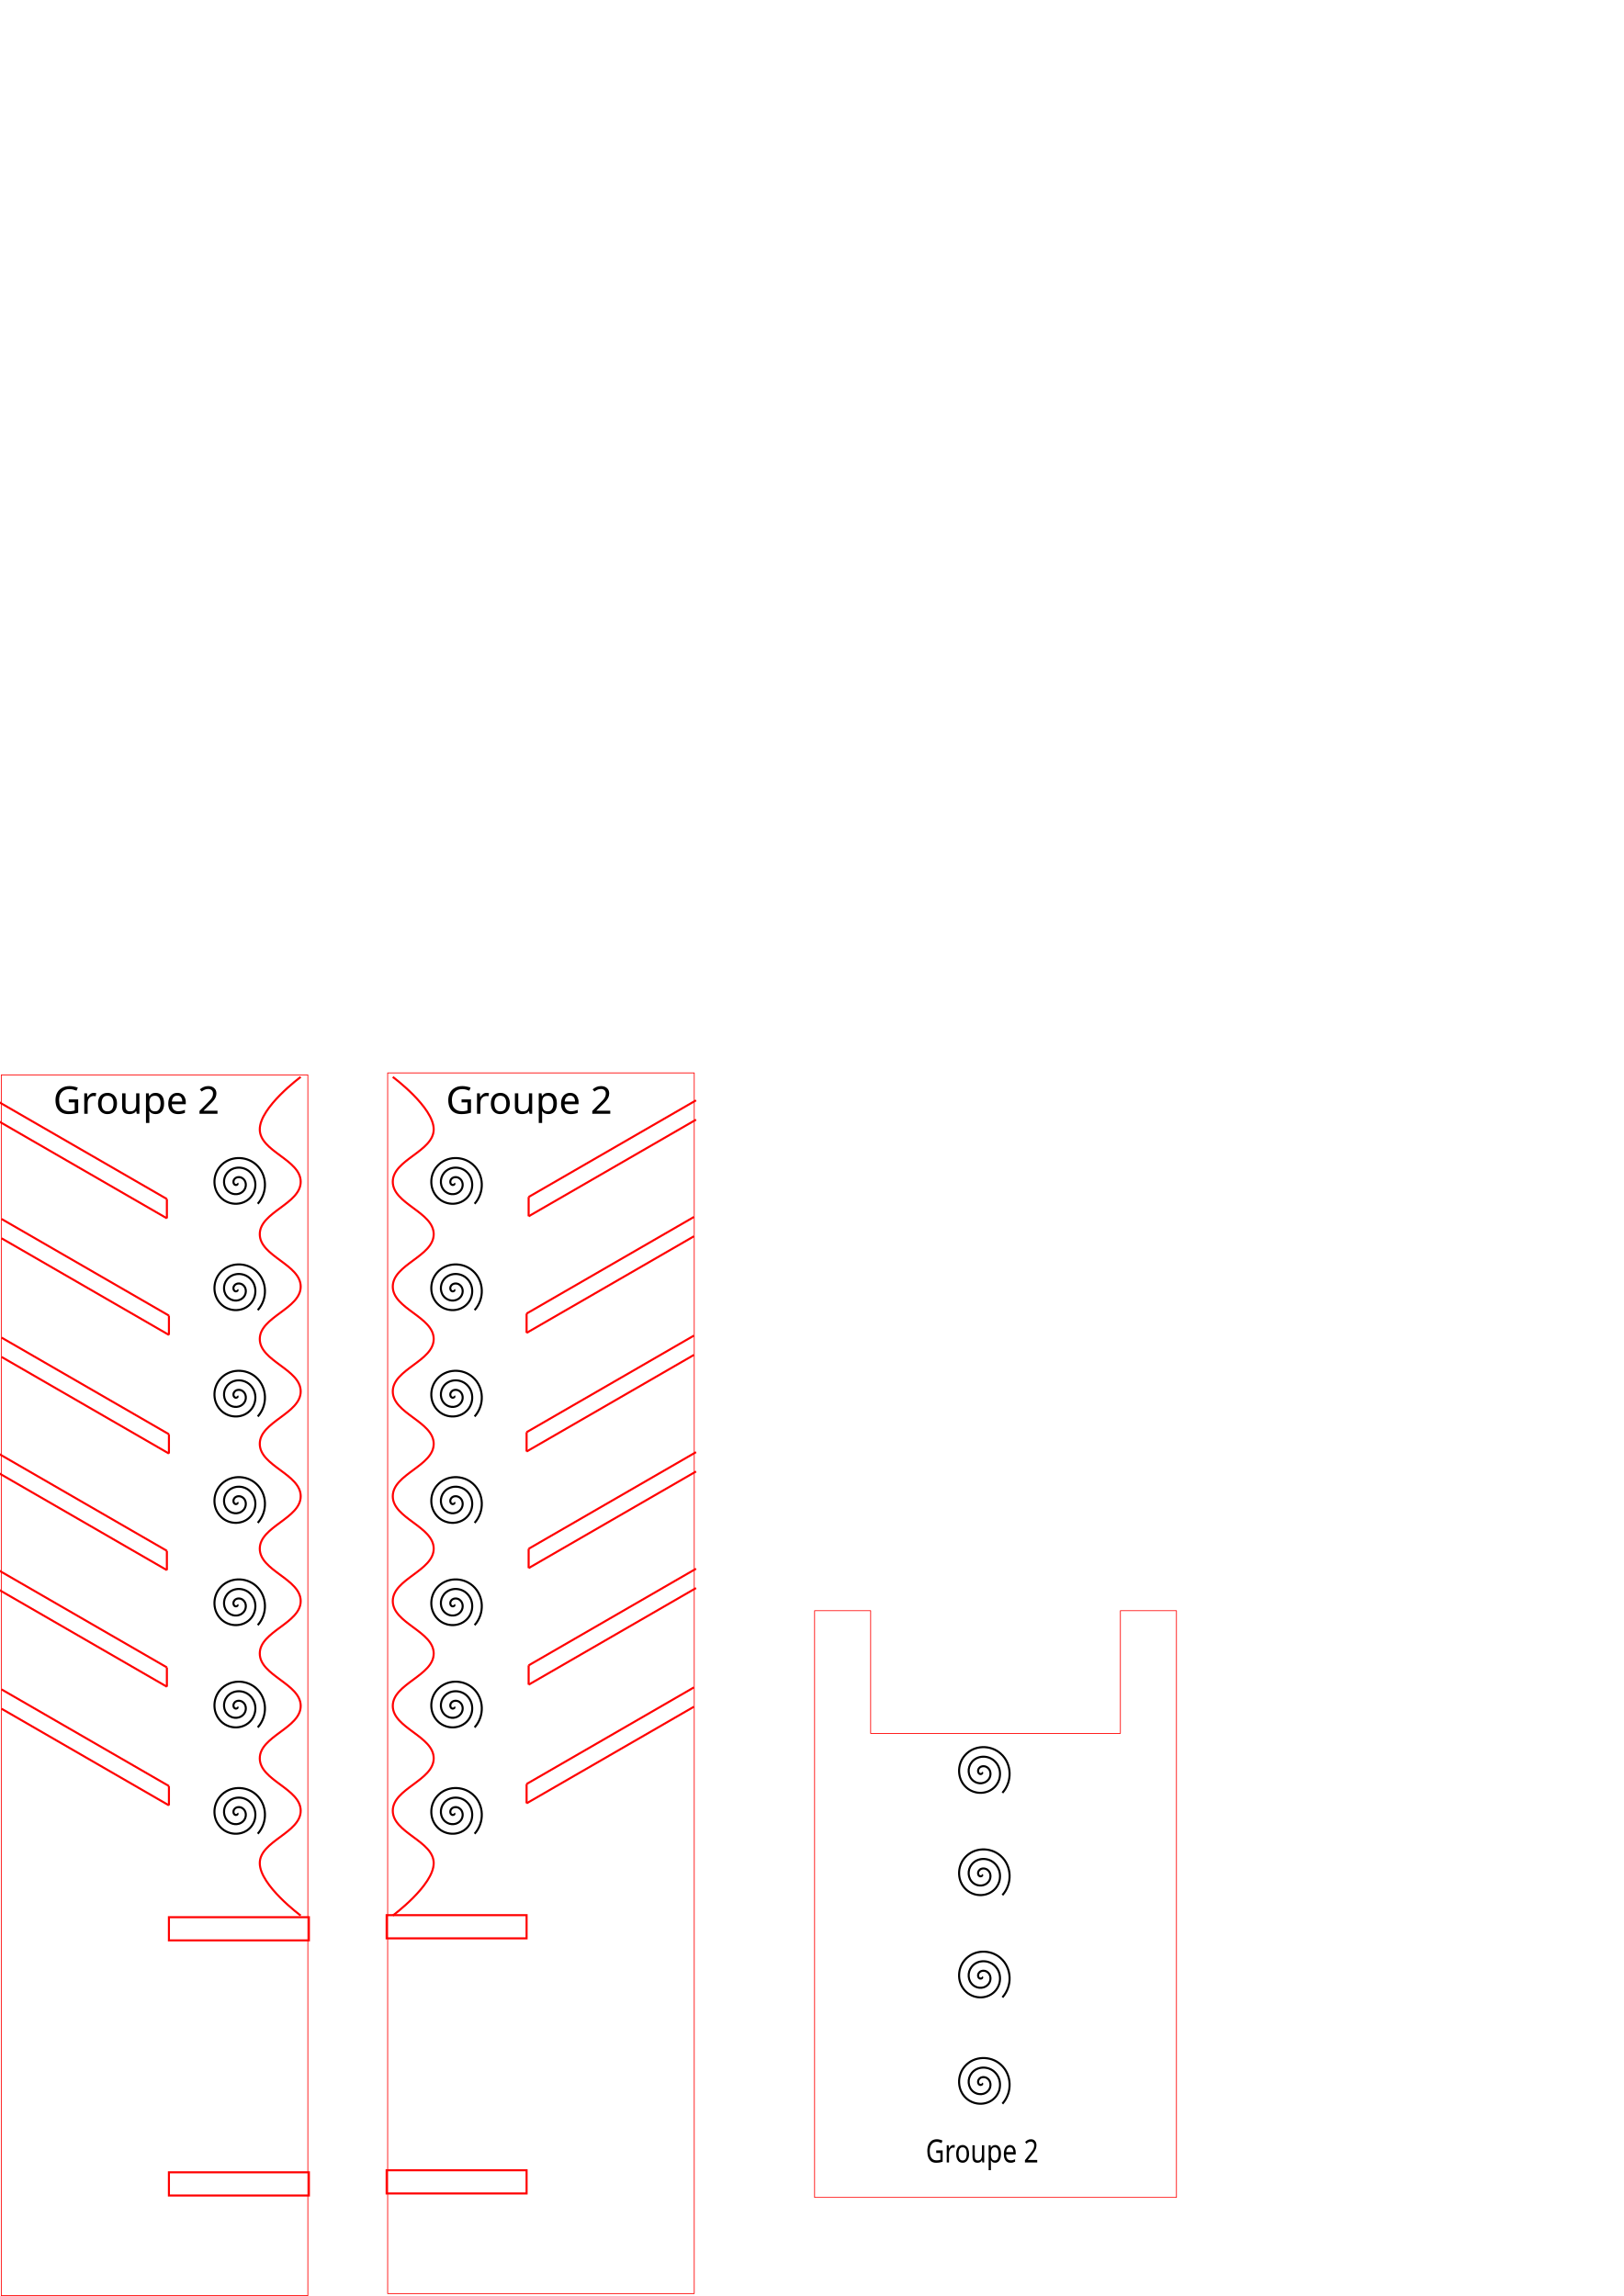
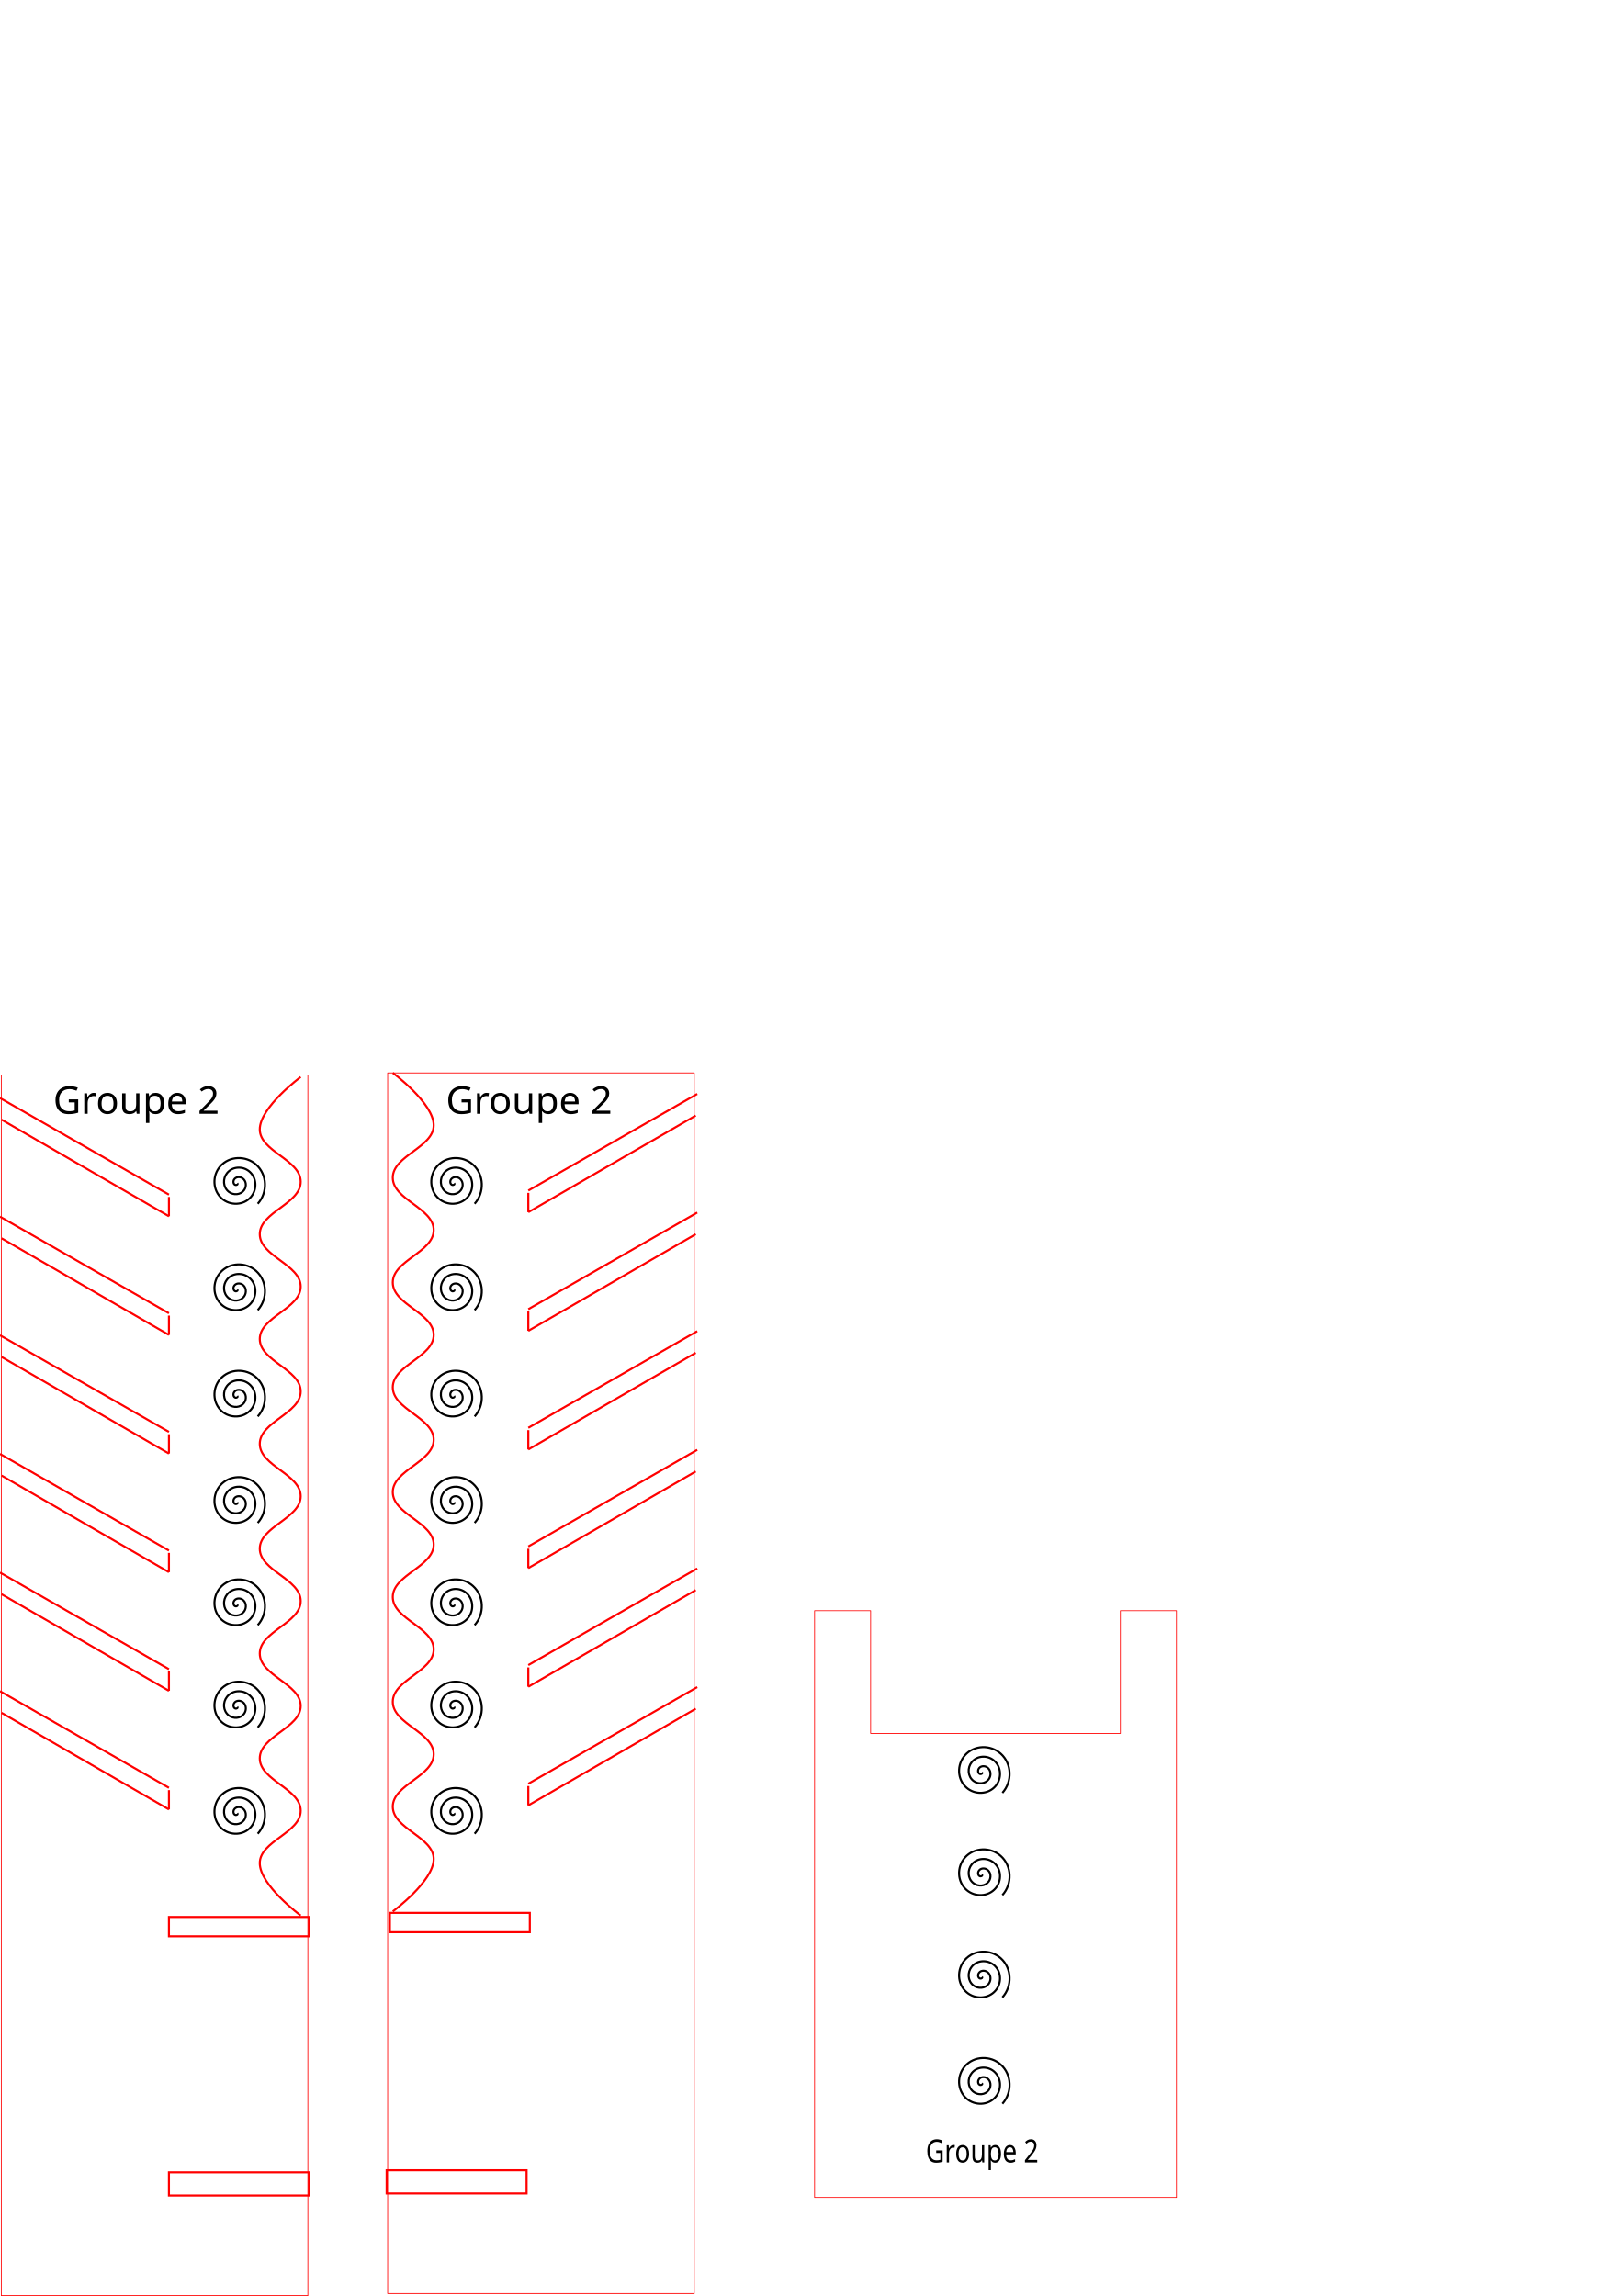
<svg xmlns="http://www.w3.org/2000/svg" width="210mm" height="297mm" viewBox="0 0 210 297" version="1.1" id="svg5592">
  <defs id="defs5586" />
  <g id="layer1">
    <rect style="fill:#ff0000;fill-opacity:0;stroke:#ff0000;stroke-width:0.1;stroke-miterlimit:4;stroke-dasharray:none;stroke-opacity:1" id="rect5596" width="39.65" height="157.9" x="-39.816" y="139.05" transform="scale(-1,1)" />
    <path style="fill:none;stroke:#ff0000;stroke-width:0.265px;stroke-linecap:butt;stroke-linejoin:miter;stroke-opacity:1" d="m 39.948,284 h -18.1 v -3 h 18.1 z" id="path5598" />
-     <path style="fill:none;stroke:#ff0000;stroke-width:0.265px;stroke-linecap:butt;stroke-linejoin:miter;stroke-opacity:1" d="m 39.948,251 h -18.1 v -3 h 18.1 z" id="path5598-7" />
-     <g id="g6180" transform="matrix(-1,0,0,1,39.94845,-8.466664)">
-       <path id="path5615" d="M 18.1,242 39.75,229.5" style="fill:#ff0000;stroke:#ff0000;stroke-width:0.265px;stroke-linecap:butt;stroke-linejoin:miter;stroke-opacity:1" />
-       <path id="path5615-6" d="M 18.1,239.5 39.75,227" style="fill:none;stroke:#ff0000;stroke-width:0.265px;stroke-linecap:butt;stroke-linejoin:miter;stroke-opacity:1" />
-       <path id="path5632" d="m 18.1,242 v -2.5 0" style="fill:none;stroke:#ff0000;stroke-width:0.265px;stroke-linecap:butt;stroke-linejoin:miter;stroke-opacity:1" />
-     </g>
-     <g transform="matrix(-1,0,0,1,39.68386,-23.8125)" id="g6180-9">
-       <path id="path5615-7" d="M 18.1,242 39.75,229.5" style="fill:#ff0000;stroke:#ff0000;stroke-width:0.265px;stroke-linecap:butt;stroke-linejoin:miter;stroke-opacity:1" />
-       <path id="path5615-6-8" d="M 18.1,239.5 39.75,227" style="fill:none;stroke:#ff0000;stroke-width:0.265px;stroke-linecap:butt;stroke-linejoin:miter;stroke-opacity:1" />
-       <path id="path5632-9" d="m 18.1,242 v -2.5 0" style="fill:none;stroke:#ff0000;stroke-width:0.265px;stroke-linecap:butt;stroke-linejoin:miter;stroke-opacity:1" />
-     </g>
-     <g transform="matrix(-1,0,0,1,39.68386,-38.89375)" id="g6180-1">
-       <path id="path5615-4" d="M 18.1,242 39.75,229.5" style="fill:#ff0000;stroke:#ff0000;stroke-width:0.265px;stroke-linecap:butt;stroke-linejoin:miter;stroke-opacity:1" />
-       <path id="path5615-6-1" d="M 18.1,239.5 39.75,227" style="fill:none;stroke:#ff0000;stroke-width:0.265px;stroke-linecap:butt;stroke-linejoin:miter;stroke-opacity:1" />
-       <path id="path5632-6" d="m 18.1,242 v -2.5 0" style="fill:none;stroke:#ff0000;stroke-width:0.265px;stroke-linecap:butt;stroke-linejoin:miter;stroke-opacity:1" />
-     </g>
-     <g transform="matrix(-1,0,0,1,39.94845,-53.975)" id="g6180-10">
-       <path id="path5615-9" d="M 18.1,242 39.75,229.5" style="fill:#ff0000;stroke:#ff0000;stroke-width:0.265px;stroke-linecap:butt;stroke-linejoin:miter;stroke-opacity:1" />
-       <path id="path5615-6-15" d="M 18.1,239.5 39.75,227" style="fill:none;stroke:#ff0000;stroke-width:0.265px;stroke-linecap:butt;stroke-linejoin:miter;stroke-opacity:1" />
-       <path id="path5632-5" d="m 18.1,242 v -2.5 0" style="fill:none;stroke:#ff0000;stroke-width:0.265px;stroke-linecap:butt;stroke-linejoin:miter;stroke-opacity:1" />
-     </g>
-     <g transform="matrix(-1,0,0,1,39.94844,-69.32084)" id="g6180-0">
-       <path id="path5615-75" d="M 18.1,242 39.75,229.5" style="fill:#ff0000;stroke:#ff0000;stroke-width:0.265px;stroke-linecap:butt;stroke-linejoin:miter;stroke-opacity:1" />
-       <path id="path5615-6-6" d="M 18.1,239.5 39.75,227" style="fill:none;stroke:#ff0000;stroke-width:0.265px;stroke-linecap:butt;stroke-linejoin:miter;stroke-opacity:1" />
-       <path id="path5632-1" d="m 18.1,242 v -2.5 0" style="fill:none;stroke:#ff0000;stroke-width:0.265px;stroke-linecap:butt;stroke-linejoin:miter;stroke-opacity:1" />
-     </g>
-     <g transform="matrix(-1,0,0,1,39.68386,-84.40209)" id="g6180-17">
-       <path id="path5615-0" d="M 18.1,242 39.75,229.5" style="fill:#ff0000;stroke:#ff0000;stroke-width:0.265px;stroke-linecap:butt;stroke-linejoin:miter;stroke-opacity:1" />
-       <path id="path5615-6-68" d="M 18.1,239.5 39.75,227" style="fill:none;stroke:#ff0000;stroke-width:0.265px;stroke-linecap:butt;stroke-linejoin:miter;stroke-opacity:1" />
-       <path id="path5632-10" d="m 18.1,242 v -2.5 0" style="fill:none;stroke:#ff0000;stroke-width:0.265px;stroke-linecap:butt;stroke-linejoin:miter;stroke-opacity:1" />
-     </g>
+     <path style="fill:none;stroke:#ff0000;stroke-width:0.265px;stroke-linecap:butt;stroke-linejoin:miter;stroke-opacity:1" d="m 39.948,250.471 h -18.1 v -2.5 h 18.1 z" id="path5598-7" />
    <rect style="fill:#ff0000;fill-opacity:0;stroke:#ff0000;stroke-width:0.1;stroke-miterlimit:4;stroke-dasharray:none;stroke-opacity:1;stroke-linejoin:round" id="rect5596-7" width="39.65" height="157.9" x="50.138" y="138.785" />
    <path style="fill:none;stroke:#ff0000;stroke-width:0.265px;stroke-linecap:butt;stroke-linejoin:miter;stroke-opacity:1" d="m 50.006,283.736 h 18.1 v -3 h -18.1 z" id="path5598-5" />
-     <path style="fill:none;stroke:#ff0000;stroke-width:0.265px;stroke-linecap:butt;stroke-linejoin:miter;stroke-opacity:1" d="m 50.006,250.736 h 18.1 v -3 h -18.1 z" id="path5598-7-9" />
-     <g id="g6180-2" transform="translate(50.00626,-8.731201)" style="stroke-linejoin:miter">
-       <path id="path5615-2" d="M 18.1,242 39.75,229.5" style="fill:#ff0000;stroke:#ff0000;stroke-width:0.265px;stroke-linecap:butt;stroke-linejoin:miter;stroke-opacity:1" />
-       <path id="path5615-6-89" d="M 18.1,239.5 39.75,227" style="fill:none;stroke:#ff0000;stroke-width:0.265px;stroke-linecap:butt;stroke-linejoin:miter;stroke-opacity:1" />
-       <path id="path5632-7" d="m 18.1,242 v -2.5 0" style="fill:none;stroke:#ff0000;stroke-width:0.265px;stroke-linecap:butt;stroke-linejoin:miter;stroke-opacity:1" />
-     </g>
-     <g transform="translate(50.27084,-24.07699)" id="g6180-9-3" style="stroke-linejoin:miter">
-       <path id="path5615-7-6" d="M 18.1,242 39.75,229.5" style="fill:#ff0000;stroke:#ff0000;stroke-width:0.265px;stroke-linecap:butt;stroke-linejoin:miter;stroke-opacity:1" />
-       <path id="path5615-6-8-1" d="M 18.1,239.5 39.75,227" style="fill:none;stroke:#ff0000;stroke-width:0.265px;stroke-linecap:butt;stroke-linejoin:miter;stroke-opacity:1" />
-       <path id="path5632-9-2" d="m 18.1,242 v -2.5 0" style="fill:none;stroke:#ff0000;stroke-width:0.265px;stroke-linecap:butt;stroke-linejoin:miter;stroke-opacity:1" />
-     </g>
-     <g transform="translate(50.27084,-39.15816)" id="g6180-1-9" style="stroke-linejoin:miter">
-       <path id="path5615-4-3" d="M 18.1,242 39.75,229.5" style="fill:#ff0000;stroke:#ff0000;stroke-width:0.265px;stroke-linecap:butt;stroke-linejoin:miter;stroke-opacity:1" />
-       <path id="path5615-6-1-1" d="M 18.1,239.5 39.75,227" style="fill:none;stroke:#ff0000;stroke-width:0.265px;stroke-linecap:butt;stroke-linejoin:miter;stroke-opacity:1" />
-       <path id="path5632-6-9" d="m 18.1,242 v -2.5 0" style="fill:none;stroke:#ff0000;stroke-width:0.265px;stroke-linecap:butt;stroke-linejoin:miter;stroke-opacity:1" />
-     </g>
-     <g transform="translate(50.00626,-54.23933)" id="g6180-10-4" style="stroke-linejoin:miter">
-       <path id="path5615-9-7" d="M 18.1,242 39.75,229.5" style="fill:#ff0000;stroke:#ff0000;stroke-width:0.265px;stroke-linecap:butt;stroke-linejoin:miter;stroke-opacity:1" />
-       <path id="path5615-6-15-8" d="M 18.1,239.5 39.75,227" style="fill:none;stroke:#ff0000;stroke-width:0.265px;stroke-linecap:butt;stroke-linejoin:miter;stroke-opacity:1" />
-       <path id="path5632-5-4" d="m 18.1,242 v -2.5 0" style="fill:none;stroke:#ff0000;stroke-width:0.265px;stroke-linecap:butt;stroke-linejoin:miter;stroke-opacity:1" />
-     </g>
-     <g transform="translate(50.00626,-69.58507)" id="g6180-0-5" style="stroke-linejoin:miter">
-       <path id="path5615-75-0" d="M 18.1,242 39.75,229.5" style="fill:#ff0000;stroke:#ff0000;stroke-width:0.265px;stroke-linecap:butt;stroke-linejoin:miter;stroke-opacity:1" />
-       <path id="path5615-6-6-3" d="M 18.1,239.5 39.75,227" style="fill:none;stroke:#ff0000;stroke-width:0.265px;stroke-linecap:butt;stroke-linejoin:miter;stroke-opacity:1" />
-       <path id="path5632-1-6" d="m 18.1,242 v -2.5 0" style="fill:none;stroke:#ff0000;stroke-width:0.265px;stroke-linecap:butt;stroke-linejoin:miter;stroke-opacity:1" />
-     </g>
-     <path style="fill:#ff0000;stroke:#ff0000;stroke-width:0.265px;stroke-linecap:butt;stroke-linejoin:miter;stroke-opacity:1" d="m 68.371,157.334 21.65,-12.5" id="path5615-0-0" />
-     <path style="fill:none;stroke:#ff0000;stroke-width:0.265;stroke-linecap:butt;stroke-linejoin:miter;stroke-miterlimit:4;stroke-dasharray:none;stroke-opacity:1" d="m 68.371,154.834 21.65,-12.5" id="path5615-6-68-6" />
-     <path style="fill:none;stroke:#ff0000;stroke-width:0.265px;stroke-linecap:butt;stroke-linejoin:miter;stroke-opacity:1" d="m 68.371,157.334 v -2.5 0" id="path5632-10-3" />
-     <path style="fill:none;stroke:#ff0000;stroke-width:0.265px;stroke-linecap:butt;stroke-linejoin:miter;stroke-opacity:1" d="m 50.8,139.308 c 0,0 5.292,3.913 5.292,6.78 0,2.867 -5.292,3.913 -5.292,6.78 0,2.867 5.292,3.913 5.292,6.78 0,2.867 -5.292,3.913 -5.292,6.78 0,2.867 5.292,3.913 5.292,6.78 0,2.867 -5.292,3.913 -5.292,6.78 0,2.867 5.292,3.913 5.292,6.78 0,2.867 -5.292,3.913 -5.292,6.78 0,2.867 5.292,3.913 5.292,6.78 0,2.867 -5.292,3.913 -5.292,6.78 0,2.867 5.292,3.913 5.292,6.78 0,2.867 -5.292,3.913 -5.292,6.78 0,2.867 5.292,3.913 5.292,6.78 0,2.867 -5.292,3.913 -5.292,6.78 0,2.867 5.292,3.913 5.292,6.78 0,2.867 -5.292,6.78 -5.292,6.78 v 0 0 0 0 0 0 0 0 0 0 0 0 0 0 0 0" id="path1501" />
+     <path style="fill:none;stroke:#ff0000;stroke-width:0.265px;stroke-linecap:butt;stroke-linejoin:miter;stroke-opacity:1" d="m 50.8,138.779 c 0,0 5.292,3.913 5.292,6.78 0,2.867 -5.292,3.913 -5.292,6.78 0,2.867 5.292,3.913 5.292,6.78 0,2.867 -5.292,3.913 -5.292,6.78 0,2.867 5.292,3.913 5.292,6.78 0,2.867 -5.292,3.913 -5.292,6.78 0,2.867 5.292,3.913 5.292,6.78 0,2.867 -5.292,3.913 -5.292,6.78 0,2.867 5.292,3.913 5.292,6.78 0,2.867 -5.292,3.913 -5.292,6.78 0,2.867 5.292,3.913 5.292,6.78 0,2.867 -5.292,3.913 -5.292,6.78 0,2.867 5.292,3.913 5.292,6.78 0,2.867 -5.292,3.913 -5.292,6.78 0,2.867 5.292,3.913 5.292,6.78 0,2.867 -5.292,6.78 -5.292,6.78 v 0 0 0 0 0 0 0 0 0 0 0 0 0 0 0 0" id="path1501" />
    <path style="fill:none;stroke:#ff0000;stroke-width:0.265px;stroke-linecap:butt;stroke-linejoin:miter;stroke-opacity:1" d="m 38.89,139.309 c 0,0 -5.292,3.913 -5.292,6.78 0,2.867 5.292,3.913 5.292,6.78 0,2.867 -5.292,3.913 -5.292,6.78 0,2.867 5.292,3.913 5.292,6.78 0,2.867 -5.292,3.913 -5.292,6.78 0,2.867 5.292,3.913 5.292,6.78 0,2.867 -5.292,3.913 -5.292,6.78 0,2.867 5.292,3.913 5.292,6.78 0,2.867 -5.292,3.913 -5.292,6.78 0,2.867 5.292,3.913 5.292,6.78 0,2.867 -5.292,3.913 -5.292,6.78 0,2.867 5.292,3.913 5.292,6.78 0,2.867 -5.292,3.913 -5.292,6.78 0,2.867 5.292,3.913 5.292,6.78 0,2.867 -5.292,3.913 -5.292,6.78 0,2.867 5.292,6.78 5.292,6.78 v 0 0 0 0 0 0 0 0 0 0 0 0 0 0 0 0" id="path1501-3" />
    <text xml:space="preserve" style="font-style:normal;font-weight:normal;font-size:10.583px;line-height:1.25;font-family:sans-serif;letter-spacing:0px;word-spacing:0px;fill:#000000;fill-opacity:1;stroke:none;stroke-width:0.265" x="-31.75" y="212.333" id="text1576">
      <tspan id="tspan1574" x="-31.75" y="221.697" style="stroke-width:0.265" />
    </text>
    <g id="g5348">
      <path style="fill:none;fill-rule:evenodd;stroke:#000000;stroke-width:0.265;stroke-linejoin:miter" id="path5286" d="m -21.167,236.145 c 0.133,0.133 -0.113,0.244 -0.22,0.22 -0.29,-0.065 -0.337,-0.436 -0.22,-0.661 0.208,-0.403 0.749,-0.45 1.102,-0.22 0.518,0.337 0.566,1.066 0.22,1.543 -0.461,0.636 -1.385,0.684 -1.984,0.22 -0.754,-0.584 -0.803,-1.705 -0.22,-2.425 0.705,-0.873 2.024,-0.922 2.866,-0.22 0.992,0.827 1.041,2.345 0.22,3.307 -0.948,1.112 -2.665,1.161 -3.748,0.22 -1.231,-1.068 -1.28,-2.985 -0.22,-4.189 1.189,-1.351 3.306,-1.4 4.63,-0.22 1.47,1.31 1.52,3.626 0.22,5.071" transform="matrix(1,0,0,0.9999946,51.85835,-83.07747)" />
      <path style="fill:none;fill-rule:evenodd;stroke:#000000;stroke-width:0.265;stroke-linejoin:miter" id="path5286-5" d="m -21.167,236.145 c 0.133,0.133 -0.113,0.244 -0.22,0.22 -0.29,-0.065 -0.337,-0.436 -0.22,-0.661 0.208,-0.403 0.749,-0.45 1.102,-0.22 0.518,0.337 0.566,1.066 0.22,1.543 -0.461,0.636 -1.385,0.684 -1.984,0.22 -0.754,-0.584 -0.803,-1.705 -0.22,-2.425 0.705,-0.873 2.024,-0.922 2.866,-0.22 0.992,0.827 1.041,2.345 0.22,3.307 -0.948,1.112 -2.665,1.161 -3.748,0.22 -1.231,-1.068 -1.28,-2.985 -0.22,-4.189 1.189,-1.351 3.306,-1.4 4.63,-0.22 1.47,1.31 1.52,3.626 0.22,5.071" transform="matrix(1,0,0,0.9999946,51.85835,-69.31913)" />
      <path style="fill:none;fill-rule:evenodd;stroke:#000000;stroke-width:0.265;stroke-linejoin:miter" id="path5286-3" d="m -21.167,236.145 c 0.133,0.133 -0.113,0.244 -0.22,0.22 -0.29,-0.065 -0.337,-0.436 -0.22,-0.661 0.208,-0.403 0.749,-0.45 1.102,-0.22 0.518,0.337 0.566,1.066 0.22,1.543 -0.461,0.636 -1.385,0.684 -1.984,0.22 -0.754,-0.584 -0.803,-1.705 -0.22,-2.425 0.705,-0.873 2.024,-0.922 2.866,-0.22 0.992,0.827 1.041,2.345 0.22,3.307 -0.948,1.112 -2.665,1.161 -3.748,0.22 -1.231,-1.068 -1.28,-2.985 -0.22,-4.189 1.189,-1.351 3.306,-1.4 4.63,-0.22 1.47,1.31 1.52,3.626 0.22,5.071" transform="matrix(1,0,0,0.9999946,51.85835,-55.5608)" />
      <path style="fill:none;fill-rule:evenodd;stroke:#000000;stroke-width:0.265;stroke-linejoin:miter" id="path5286-56" d="m -21.167,236.145 c 0.133,0.133 -0.113,0.244 -0.22,0.22 -0.29,-0.065 -0.337,-0.436 -0.22,-0.661 0.208,-0.403 0.749,-0.45 1.102,-0.22 0.518,0.337 0.566,1.066 0.22,1.543 -0.461,0.636 -1.385,0.684 -1.984,0.22 -0.754,-0.584 -0.803,-1.705 -0.22,-2.425 0.705,-0.873 2.024,-0.922 2.866,-0.22 0.992,0.827 1.041,2.345 0.22,3.307 -0.948,1.112 -2.665,1.161 -3.748,0.22 -1.231,-1.068 -1.28,-2.985 -0.22,-4.189 1.189,-1.351 3.306,-1.4 4.63,-0.22 1.47,1.31 1.52,3.626 0.22,5.071" transform="matrix(1,0,0,0.9999946,51.85835,-41.80246)" />
      <path style="fill:none;fill-rule:evenodd;stroke:#000000;stroke-width:0.265;stroke-linejoin:miter" id="path5286-2" d="m -21.167,236.145 c 0.133,0.133 -0.113,0.244 -0.22,0.22 -0.29,-0.065 -0.337,-0.436 -0.22,-0.661 0.208,-0.403 0.749,-0.45 1.102,-0.22 0.518,0.337 0.566,1.066 0.22,1.543 -0.461,0.636 -1.385,0.684 -1.984,0.22 -0.754,-0.584 -0.803,-1.705 -0.22,-2.425 0.705,-0.873 2.024,-0.922 2.866,-0.22 0.992,0.827 1.041,2.345 0.22,3.307 -0.948,1.112 -2.665,1.161 -3.748,0.22 -1.231,-1.068 -1.28,-2.985 -0.22,-4.189 1.189,-1.351 3.306,-1.4 4.63,-0.22 1.47,1.31 1.52,3.626 0.22,5.071" transform="matrix(1,0,0,0.9999946,51.85835,-28.5733)" />
      <path transform="matrix(1,0,0,0.9999946,51.85835,-15.34413)" d="m -21.167,236.145 c 0.133,0.133 -0.113,0.244 -0.22,0.22 -0.29,-0.065 -0.337,-0.436 -0.22,-0.661 0.208,-0.403 0.749,-0.45 1.102,-0.22 0.518,0.337 0.566,1.066 0.22,1.543 -0.461,0.636 -1.385,0.684 -1.984,0.22 -0.754,-0.584 -0.803,-1.705 -0.22,-2.425 0.705,-0.873 2.024,-0.922 2.866,-0.22 0.992,0.827 1.041,2.345 0.22,3.307 -0.948,1.112 -2.665,1.161 -3.748,0.22 -1.231,-1.068 -1.28,-2.985 -0.22,-4.189 1.189,-1.351 3.306,-1.4 4.63,-0.22 1.47,1.31 1.52,3.626 0.22,5.071" id="path5286-9" style="fill:none;fill-rule:evenodd;stroke:#000000;stroke-width:0.265;stroke-linejoin:miter" />
      <path transform="matrix(1,0,0,0.9999946,51.85836,-1.585797)" d="m -21.167,236.145 c 0.133,0.133 -0.113,0.244 -0.22,0.22 -0.29,-0.065 -0.337,-0.436 -0.22,-0.661 0.208,-0.403 0.749,-0.45 1.102,-0.22 0.518,0.337 0.566,1.066 0.22,1.543 -0.461,0.636 -1.385,0.684 -1.984,0.22 -0.754,-0.584 -0.803,-1.705 -0.22,-2.425 0.705,-0.873 2.024,-0.922 2.866,-0.22 0.992,0.827 1.041,2.345 0.22,3.307 -0.948,1.112 -2.665,1.161 -3.748,0.22 -1.231,-1.068 -1.28,-2.985 -0.22,-4.189 1.189,-1.351 3.306,-1.4 4.63,-0.22 1.47,1.31 1.52,3.626 0.22,5.071" id="path5286-1" style="fill:none;fill-rule:evenodd;stroke:#000000;stroke-width:0.265;stroke-linejoin:miter" />
    </g>
    <path transform="matrix(1,0,0,0.9999946,79.90418,-83.07747)" d="m -21.167,236.145 c 0.133,0.133 -0.113,0.244 -0.22,0.22 -0.29,-0.065 -0.337,-0.436 -0.22,-0.661 0.208,-0.403 0.749,-0.45 1.102,-0.22 0.518,0.337 0.566,1.066 0.22,1.543 -0.461,0.636 -1.385,0.684 -1.984,0.22 -0.754,-0.584 -0.803,-1.705 -0.22,-2.425 0.705,-0.873 2.024,-0.922 2.866,-0.22 0.992,0.827 1.041,2.345 0.22,3.307 -0.948,1.112 -2.665,1.161 -3.748,0.22 -1.231,-1.068 -1.28,-2.985 -0.22,-4.189 1.189,-1.351 3.306,-1.4 4.63,-0.22 1.47,1.31 1.52,3.626 0.22,5.071" id="path5286-7" style="fill:none;fill-rule:evenodd;stroke:#000000;stroke-width:0.265;stroke-linejoin:miter" />
    <path transform="matrix(1,0,0,0.9999946,79.90418,-69.31913)" d="m -21.167,236.145 c 0.133,0.133 -0.113,0.244 -0.22,0.22 -0.29,-0.065 -0.337,-0.436 -0.22,-0.661 0.208,-0.403 0.749,-0.45 1.102,-0.22 0.518,0.337 0.566,1.066 0.22,1.543 -0.461,0.636 -1.385,0.684 -1.984,0.22 -0.754,-0.584 -0.803,-1.705 -0.22,-2.425 0.705,-0.873 2.024,-0.922 2.866,-0.22 0.992,0.827 1.041,2.345 0.22,3.307 -0.948,1.112 -2.665,1.161 -3.748,0.22 -1.231,-1.068 -1.28,-2.985 -0.22,-4.189 1.189,-1.351 3.306,-1.4 4.63,-0.22 1.47,1.31 1.52,3.626 0.22,5.071" id="path5286-5-0" style="fill:none;fill-rule:evenodd;stroke:#000000;stroke-width:0.265;stroke-linejoin:miter" />
    <path transform="matrix(1,0,0,0.9999946,79.90418,-55.5608)" d="m -21.167,236.145 c 0.133,0.133 -0.113,0.244 -0.22,0.22 -0.29,-0.065 -0.337,-0.436 -0.22,-0.661 0.208,-0.403 0.749,-0.45 1.102,-0.22 0.518,0.337 0.566,1.066 0.22,1.543 -0.461,0.636 -1.385,0.684 -1.984,0.22 -0.754,-0.584 -0.803,-1.705 -0.22,-2.425 0.705,-0.873 2.024,-0.922 2.866,-0.22 0.992,0.827 1.041,2.345 0.22,3.307 -0.948,1.112 -2.665,1.161 -3.748,0.22 -1.231,-1.068 -1.28,-2.985 -0.22,-4.189 1.189,-1.351 3.306,-1.4 4.63,-0.22 1.47,1.31 1.52,3.626 0.22,5.071" id="path5286-3-9" style="fill:none;fill-rule:evenodd;stroke:#000000;stroke-width:0.265;stroke-linejoin:miter" />
    <path transform="matrix(1,0,0,0.9999946,79.90418,-41.80246)" d="m -21.167,236.145 c 0.133,0.133 -0.113,0.244 -0.22,0.22 -0.29,-0.065 -0.337,-0.436 -0.22,-0.661 0.208,-0.403 0.749,-0.45 1.102,-0.22 0.518,0.337 0.566,1.066 0.22,1.543 -0.461,0.636 -1.385,0.684 -1.984,0.22 -0.754,-0.584 -0.803,-1.705 -0.22,-2.425 0.705,-0.873 2.024,-0.922 2.866,-0.22 0.992,0.827 1.041,2.345 0.22,3.307 -0.948,1.112 -2.665,1.161 -3.748,0.22 -1.231,-1.068 -1.28,-2.985 -0.22,-4.189 1.189,-1.351 3.306,-1.4 4.63,-0.22 1.47,1.31 1.52,3.626 0.22,5.071" id="path5286-56-3" style="fill:none;fill-rule:evenodd;stroke:#000000;stroke-width:0.265;stroke-linejoin:miter" />
    <path transform="matrix(1,0,0,0.9999946,79.90418,-28.5733)" d="m -21.167,236.145 c 0.133,0.133 -0.113,0.244 -0.22,0.22 -0.29,-0.065 -0.337,-0.436 -0.22,-0.661 0.208,-0.403 0.749,-0.45 1.102,-0.22 0.518,0.337 0.566,1.066 0.22,1.543 -0.461,0.636 -1.385,0.684 -1.984,0.22 -0.754,-0.584 -0.803,-1.705 -0.22,-2.425 0.705,-0.873 2.024,-0.922 2.866,-0.22 0.992,0.827 1.041,2.345 0.22,3.307 -0.948,1.112 -2.665,1.161 -3.748,0.22 -1.231,-1.068 -1.28,-2.985 -0.22,-4.189 1.189,-1.351 3.306,-1.4 4.63,-0.22 1.47,1.31 1.52,3.626 0.22,5.071" id="path5286-2-6" style="fill:none;fill-rule:evenodd;stroke:#000000;stroke-width:0.265;stroke-linejoin:miter" />
    <path style="fill:none;fill-rule:evenodd;stroke:#000000;stroke-width:0.265;stroke-linejoin:miter" id="path5286-9-0" d="m -21.167,236.145 c 0.133,0.133 -0.113,0.244 -0.22,0.22 -0.29,-0.065 -0.337,-0.436 -0.22,-0.661 0.208,-0.403 0.749,-0.45 1.102,-0.22 0.518,0.337 0.566,1.066 0.22,1.543 -0.461,0.636 -1.385,0.684 -1.984,0.22 -0.754,-0.584 -0.803,-1.705 -0.22,-2.425 0.705,-0.873 2.024,-0.922 2.866,-0.22 0.992,0.827 1.041,2.345 0.22,3.307 -0.948,1.112 -2.665,1.161 -3.748,0.22 -1.231,-1.068 -1.28,-2.985 -0.22,-4.189 1.189,-1.351 3.306,-1.4 4.63,-0.22 1.47,1.31 1.52,3.626 0.22,5.071" transform="matrix(1,0,0,0.9999946,79.90418,-15.34413)" />
    <path style="fill:none;fill-rule:evenodd;stroke:#000000;stroke-width:0.265;stroke-linejoin:miter" id="path5286-1-6" d="m -21.167,236.145 c 0.133,0.133 -0.113,0.244 -0.22,0.22 -0.29,-0.065 -0.337,-0.436 -0.22,-0.661 0.208,-0.403 0.749,-0.45 1.102,-0.22 0.518,0.337 0.566,1.066 0.22,1.543 -0.461,0.636 -1.385,0.684 -1.984,0.22 -0.754,-0.584 -0.803,-1.705 -0.22,-2.425 0.705,-0.873 2.024,-0.922 2.866,-0.22 0.992,0.827 1.041,2.345 0.22,3.307 -0.948,1.112 -2.665,1.161 -3.748,0.22 -1.231,-1.068 -1.28,-2.985 -0.22,-4.189 1.189,-1.351 3.306,-1.4 4.63,-0.22 1.47,1.31 1.52,3.626 0.22,5.071" transform="matrix(1,0,0,0.9999946,79.90419,-1.585797)" />
    <text xml:space="preserve" style="font-style:normal;font-weight:normal;font-size:10.583px;line-height:1.25;font-family:sans-serif;letter-spacing:0px;word-spacing:0px;fill:#000000;fill-opacity:1;stroke:none;stroke-width:0.265" x="6.879" y="144.071" id="text5403">
      <tspan id="tspan5401" x="6.879" y="144.071" style="font-style:normal;font-variant:normal;font-weight:normal;font-stretch:normal;font-size:4.939px;font-family:Purisa;-inkscape-font-specification:Purisa;stroke-width:0.265">Groupe 2</tspan>
    </text>
    <text xml:space="preserve" style="font-style:normal;font-weight:normal;font-size:10.583px;line-height:1.25;font-family:sans-serif;letter-spacing:0px;word-spacing:0px;fill:#000000;fill-opacity:1;stroke:none;stroke-width:0.265" x="57.679" y="144.071" id="text5403-6">
      <tspan id="tspan5401-1" x="57.679" y="144.071" style="font-style:normal;font-variant:normal;font-weight:normal;font-stretch:normal;font-size:4.939px;font-family:Purisa;-inkscape-font-specification:Purisa;stroke-width:0.265">Groupe 2</tspan>
    </text>
    <path id="path4748" d="m 105.354,208.35 v 75.9 h 46.8 v -75.9 h -7.25 v 15.875 h -32.3 v -15.875 z" style="fill:none;stroke:#ff0000;stroke-width:0.1;stroke-linecap:butt;stroke-linejoin:round;stroke-miterlimit:4;stroke-dasharray:none;stroke-opacity:1" />
    <text xml:space="preserve" style="font-style:normal;font-weight:normal;font-size:7.992px;line-height:1.25;font-family:sans-serif;letter-spacing:0px;word-spacing:0px;fill:#000000;fill-opacity:1;stroke:none;stroke-width:0.2" x="133.244" y="251.353" id="text5403-6-8" transform="scale(0.8985504,1.112904)">
      <tspan id="tspan5401-1-7" x="133.244" y="251.353" style="font-style:normal;font-variant:normal;font-weight:normal;font-stretch:normal;font-size:3.73px;font-family:Purisa;-inkscape-font-specification:Purisa;stroke-width:0.2">Groupe 2</tspan>
    </text>
    <path transform="matrix(1,0,0,0.9999946,148.1667,-6.877467)" d="m -21.167,236.145 c 0.133,0.133 -0.113,0.244 -0.22,0.22 -0.29,-0.065 -0.337,-0.436 -0.22,-0.661 0.208,-0.403 0.749,-0.45 1.102,-0.22 0.518,0.337 0.566,1.066 0.22,1.543 -0.461,0.636 -1.385,0.684 -1.984,0.22 -0.754,-0.584 -0.803,-1.705 -0.22,-2.425 0.705,-0.873 2.024,-0.922 2.866,-0.22 0.992,0.827 1.041,2.345 0.22,3.307 -0.948,1.112 -2.665,1.161 -3.748,0.22 -1.231,-1.068 -1.28,-2.985 -0.22,-4.189 1.189,-1.351 3.306,-1.4 4.63,-0.22 1.47,1.31 1.52,3.626 0.22,5.071" id="path5286-56-3-9" style="fill:none;fill-rule:evenodd;stroke:#000000;stroke-width:0.265;stroke-linejoin:miter" />
    <path transform="matrix(1,0,0,0.9999946,148.1667,6.351701)" d="m -21.167,236.145 c 0.133,0.133 -0.113,0.244 -0.22,0.22 -0.29,-0.065 -0.337,-0.436 -0.22,-0.661 0.208,-0.403 0.749,-0.45 1.102,-0.22 0.518,0.337 0.566,1.066 0.22,1.543 -0.461,0.636 -1.385,0.684 -1.984,0.22 -0.754,-0.584 -0.803,-1.705 -0.22,-2.425 0.705,-0.873 2.024,-0.922 2.866,-0.22 0.992,0.827 1.041,2.345 0.22,3.307 -0.948,1.112 -2.665,1.161 -3.748,0.22 -1.231,-1.068 -1.28,-2.985 -0.22,-4.189 1.189,-1.351 3.306,-1.4 4.63,-0.22 1.47,1.31 1.52,3.626 0.22,5.071" id="path5286-2-6-2" style="fill:none;fill-rule:evenodd;stroke:#000000;stroke-width:0.265;stroke-linejoin:miter" />
    <path style="fill:none;fill-rule:evenodd;stroke:#000000;stroke-width:0.265;stroke-linejoin:miter" id="path5286-9-0-0" d="m -21.167,236.145 c 0.133,0.133 -0.113,0.244 -0.22,0.22 -0.29,-0.065 -0.337,-0.436 -0.22,-0.661 0.208,-0.403 0.749,-0.45 1.102,-0.22 0.518,0.337 0.566,1.066 0.22,1.543 -0.461,0.636 -1.385,0.684 -1.984,0.22 -0.754,-0.584 -0.803,-1.705 -0.22,-2.425 0.705,-0.873 2.024,-0.922 2.866,-0.22 0.992,0.827 1.041,2.345 0.22,3.307 -0.948,1.112 -2.665,1.161 -3.748,0.22 -1.231,-1.068 -1.28,-2.985 -0.22,-4.189 1.189,-1.351 3.306,-1.4 4.63,-0.22 1.47,1.31 1.52,3.626 0.22,5.071" transform="matrix(1,0,0,0.9999946,148.1667,19.58087)" />
    <path style="fill:none;fill-rule:evenodd;stroke:#000000;stroke-width:0.265;stroke-linejoin:miter" id="path5286-1-6-2" d="m -21.167,236.145 c 0.133,0.133 -0.113,0.244 -0.22,0.22 -0.29,-0.065 -0.337,-0.436 -0.22,-0.661 0.208,-0.403 0.749,-0.45 1.102,-0.22 0.518,0.337 0.566,1.066 0.22,1.543 -0.461,0.636 -1.385,0.684 -1.984,0.22 -0.754,-0.584 -0.803,-1.705 -0.22,-2.425 0.705,-0.873 2.024,-0.922 2.866,-0.22 0.992,0.827 1.041,2.345 0.22,3.307 -0.948,1.112 -2.665,1.161 -3.748,0.22 -1.231,-1.068 -1.28,-2.985 -0.22,-4.189 1.189,-1.351 3.306,-1.4 4.63,-0.22 1.47,1.31 1.52,3.626 0.22,5.071" transform="matrix(1,0,0,0.9999946,148.1667,33.3392)" />
+     <g id="g1132">
+       <g transform="matrix(-1,0,0,1,39.94845,-7.937497)" id="g1026">
+         <path style="fill:#ff0000;stroke:#ff0000;stroke-width:0.265px;stroke-linecap:butt;stroke-linejoin:miter;stroke-opacity:1" d="M 18.1,242 39.75,229.5" id="path5615" />
+         <path style="fill:none;stroke:#ff0000;stroke-width:0.265px;stroke-linecap:butt;stroke-linejoin:miter;stroke-opacity:1" d="m 18.1,239.2 21.848,-12.5" id="path5615-6" />
+         <path style="fill:none;stroke:#ff0000;stroke-width:0.265px;stroke-linecap:butt;stroke-linejoin:miter;stroke-opacity:1" d="m 18.1,242 v -2.5 0" id="path5632" />
+       </g>
+       <g transform="matrix(-1,0,0,1,39.94845,-23.28333)" id="g1026-3">
+         <path style="fill:#ff0000;stroke:#ff0000;stroke-width:0.265px;stroke-linecap:butt;stroke-linejoin:miter;stroke-opacity:1" d="M 18.1,242 39.75,229.5" id="path5615-67" />
+         <path style="fill:none;stroke:#ff0000;stroke-width:0.265px;stroke-linecap:butt;stroke-linejoin:miter;stroke-opacity:1" d="m 18.1,239.2 21.848,-12.5" id="path5615-6-5" />
+         <path style="fill:none;stroke:#ff0000;stroke-width:0.265px;stroke-linecap:butt;stroke-linejoin:miter;stroke-opacity:1" d="m 18.1,242 v -2.5 0" id="path5632-3" />
+       </g>
+       <g id="g1026-5" transform="matrix(-1,0,0,1,39.94845,-38.62917)">
+         <path id="path5615-62" d="M 18.1,242 39.75,229.5" style="fill:#ff0000;stroke:#ff0000;stroke-width:0.265px;stroke-linecap:butt;stroke-linejoin:miter;stroke-opacity:1" />
+         <path id="path5615-6-9" d="m 18.1,239.2 21.848,-12.5" style="fill:none;stroke:#ff0000;stroke-width:0.265px;stroke-linecap:butt;stroke-linejoin:miter;stroke-opacity:1" />
+         <path id="path5632-12" d="m 18.1,242 v -2.5 0" style="fill:none;stroke:#ff0000;stroke-width:0.265px;stroke-linecap:butt;stroke-linejoin:miter;stroke-opacity:1" />
+       </g>
+       <g id="g1026-7" transform="matrix(-1,0,0,1,39.94844,-53.975)">
+         <path id="path5615-09" d="M 18.1,242 39.75,229.5" style="fill:#ff0000;stroke:#ff0000;stroke-width:0.265px;stroke-linecap:butt;stroke-linejoin:miter;stroke-opacity:1" />
+         <path id="path5615-6-3" d="m 18.1,239.2 21.848,-12.5" style="fill:none;stroke:#ff0000;stroke-width:0.265px;stroke-linecap:butt;stroke-linejoin:miter;stroke-opacity:1" />
+         <path id="path5632-6" d="m 18.1,242 v -2.5 0" style="fill:none;stroke:#ff0000;stroke-width:0.265px;stroke-linecap:butt;stroke-linejoin:miter;stroke-opacity:1" />
+       </g>
+       <g id="g1026-0" transform="matrix(-1,0,0,1,39.94846,-69.32083)">
+         <path id="path5615-626" d="M 18.1,242 39.75,229.5" style="fill:#ff0000;stroke:#ff0000;stroke-width:0.265px;stroke-linecap:butt;stroke-linejoin:miter;stroke-opacity:1" />
+         <path id="path5615-6-1" d="m 18.1,239.2 21.848,-12.5" style="fill:none;stroke:#ff0000;stroke-width:0.265px;stroke-linecap:butt;stroke-linejoin:miter;stroke-opacity:1" />
+         <path id="path5632-8" d="m 18.1,242 v -2.5 0" style="fill:none;stroke:#ff0000;stroke-width:0.265px;stroke-linecap:butt;stroke-linejoin:miter;stroke-opacity:1" />
+       </g>
+       <g id="g1026-79" transform="matrix(-1,0,0,1,39.94845,-84.66666)">
+         <path id="path5615-20" d="M 18.1,242 39.75,229.5" style="fill:#ff0000;stroke:#ff0000;stroke-width:0.265px;stroke-linecap:butt;stroke-linejoin:miter;stroke-opacity:1" />
+         <path id="path5615-6-2" d="m 18.1,239.2 21.848,-12.5" style="fill:none;stroke:#ff0000;stroke-width:0.265px;stroke-linecap:butt;stroke-linejoin:miter;stroke-opacity:1" />
+         <path id="path5632-37" d="m 18.1,242 v -2.5 0" style="fill:none;stroke:#ff0000;stroke-width:0.265px;stroke-linecap:butt;stroke-linejoin:miter;stroke-opacity:1" />
+       </g>
+     </g>
+     <g transform="matrix(-1,0,0,1,90.17739,-0.5291574)" id="g1132-5">
+       <g transform="matrix(-1,0,0,1,39.94845,-7.937497)" id="g1026-9">
+         <path style="fill:#ff0000;stroke:#ff0000;stroke-width:0.265px;stroke-linecap:butt;stroke-linejoin:miter;stroke-opacity:1" d="M 18.1,242 39.75,229.5" id="path5615-22" />
+         <path style="fill:none;stroke:#ff0000;stroke-width:0.265px;stroke-linecap:butt;stroke-linejoin:miter;stroke-opacity:1" d="m 18.1,239.2 21.848,-12.5" id="path5615-6-8" />
+         <path style="fill:none;stroke:#ff0000;stroke-width:0.265px;stroke-linecap:butt;stroke-linejoin:miter;stroke-opacity:1" d="m 18.1,242 v -2.5 0" id="path5632-9" />
+       </g>
+       <g transform="matrix(-1,0,0,1,39.94845,-23.28333)" id="g1026-3-7">
+         <path style="fill:#ff0000;stroke:#ff0000;stroke-width:0.265px;stroke-linecap:butt;stroke-linejoin:miter;stroke-opacity:1" d="M 18.1,242 39.75,229.5" id="path5615-67-3" />
+         <path style="fill:none;stroke:#ff0000;stroke-width:0.265px;stroke-linecap:butt;stroke-linejoin:miter;stroke-opacity:1" d="m 18.1,239.2 21.848,-12.5" id="path5615-6-5-6" />
+         <path style="fill:none;stroke:#ff0000;stroke-width:0.265px;stroke-linecap:butt;stroke-linejoin:miter;stroke-opacity:1" d="m 18.1,242 v -2.5 0" id="path5632-3-1" />
+       </g>
+       <g id="g1026-5-2" transform="matrix(-1,0,0,1,39.94845,-38.62917)">
+         <path id="path5615-62-9" d="M 18.1,242 39.75,229.5" style="fill:#ff0000;stroke:#ff0000;stroke-width:0.265px;stroke-linecap:butt;stroke-linejoin:miter;stroke-opacity:1" />
+         <path id="path5615-6-9-3" d="m 18.1,239.2 21.848,-12.5" style="fill:none;stroke:#ff0000;stroke-width:0.265px;stroke-linecap:butt;stroke-linejoin:miter;stroke-opacity:1" />
+         <path id="path5632-12-1" d="m 18.1,242 v -2.5 0" style="fill:none;stroke:#ff0000;stroke-width:0.265px;stroke-linecap:butt;stroke-linejoin:miter;stroke-opacity:1" />
+       </g>
+       <g id="g1026-7-9" transform="matrix(-1,0,0,1,39.94844,-53.975)">
+         <path id="path5615-09-4" d="M 18.1,242 39.75,229.5" style="fill:#ff0000;stroke:#ff0000;stroke-width:0.265px;stroke-linecap:butt;stroke-linejoin:miter;stroke-opacity:1" />
+         <path id="path5615-6-3-7" d="m 18.1,239.2 21.848,-12.5" style="fill:none;stroke:#ff0000;stroke-width:0.265px;stroke-linecap:butt;stroke-linejoin:miter;stroke-opacity:1" />
+         <path id="path5632-6-8" d="m 18.1,242 v -2.5 0" style="fill:none;stroke:#ff0000;stroke-width:0.265px;stroke-linecap:butt;stroke-linejoin:miter;stroke-opacity:1" />
+       </g>
+       <g id="g1026-0-4" transform="matrix(-1,0,0,1,39.94846,-69.32083)">
+         <path id="path5615-626-5" d="M 18.1,242 39.75,229.5" style="fill:#ff0000;stroke:#ff0000;stroke-width:0.265px;stroke-linecap:butt;stroke-linejoin:miter;stroke-opacity:1" />
+         <path id="path5615-6-1-0" d="m 18.1,239.2 21.848,-12.5" style="fill:none;stroke:#ff0000;stroke-width:0.265px;stroke-linecap:butt;stroke-linejoin:miter;stroke-opacity:1" />
+         <path id="path5632-8-3" d="m 18.1,242 v -2.5 0" style="fill:none;stroke:#ff0000;stroke-width:0.265px;stroke-linecap:butt;stroke-linejoin:miter;stroke-opacity:1" />
+       </g>
+       <g id="g1026-79-6" transform="matrix(-1,0,0,1,39.94845,-84.66666)">
+         <path id="path5615-20-1" d="M 18.1,242 39.75,229.5" style="fill:#ff0000;stroke:#ff0000;stroke-width:0.265px;stroke-linecap:butt;stroke-linejoin:miter;stroke-opacity:1" />
+         <path id="path5615-6-2-0" d="m 18.1,239.2 21.848,-12.5" style="fill:none;stroke:#ff0000;stroke-width:0.265px;stroke-linecap:butt;stroke-linejoin:miter;stroke-opacity:1" />
+         <path id="path5632-37-6" d="m 18.1,242 v -2.5 0" style="fill:none;stroke:#ff0000;stroke-width:0.265px;stroke-linecap:butt;stroke-linejoin:miter;stroke-opacity:1" />
+       </g>
+     </g>
+     <path style="fill:none;stroke:#ff0000;stroke-width:0.265px;stroke-linecap:butt;stroke-linejoin:miter;stroke-opacity:1" d="m 68.523,249.942 h -18.1 v -2.5 h 18.1 z" id="path5598-7-2" />
  </g>
</svg>
